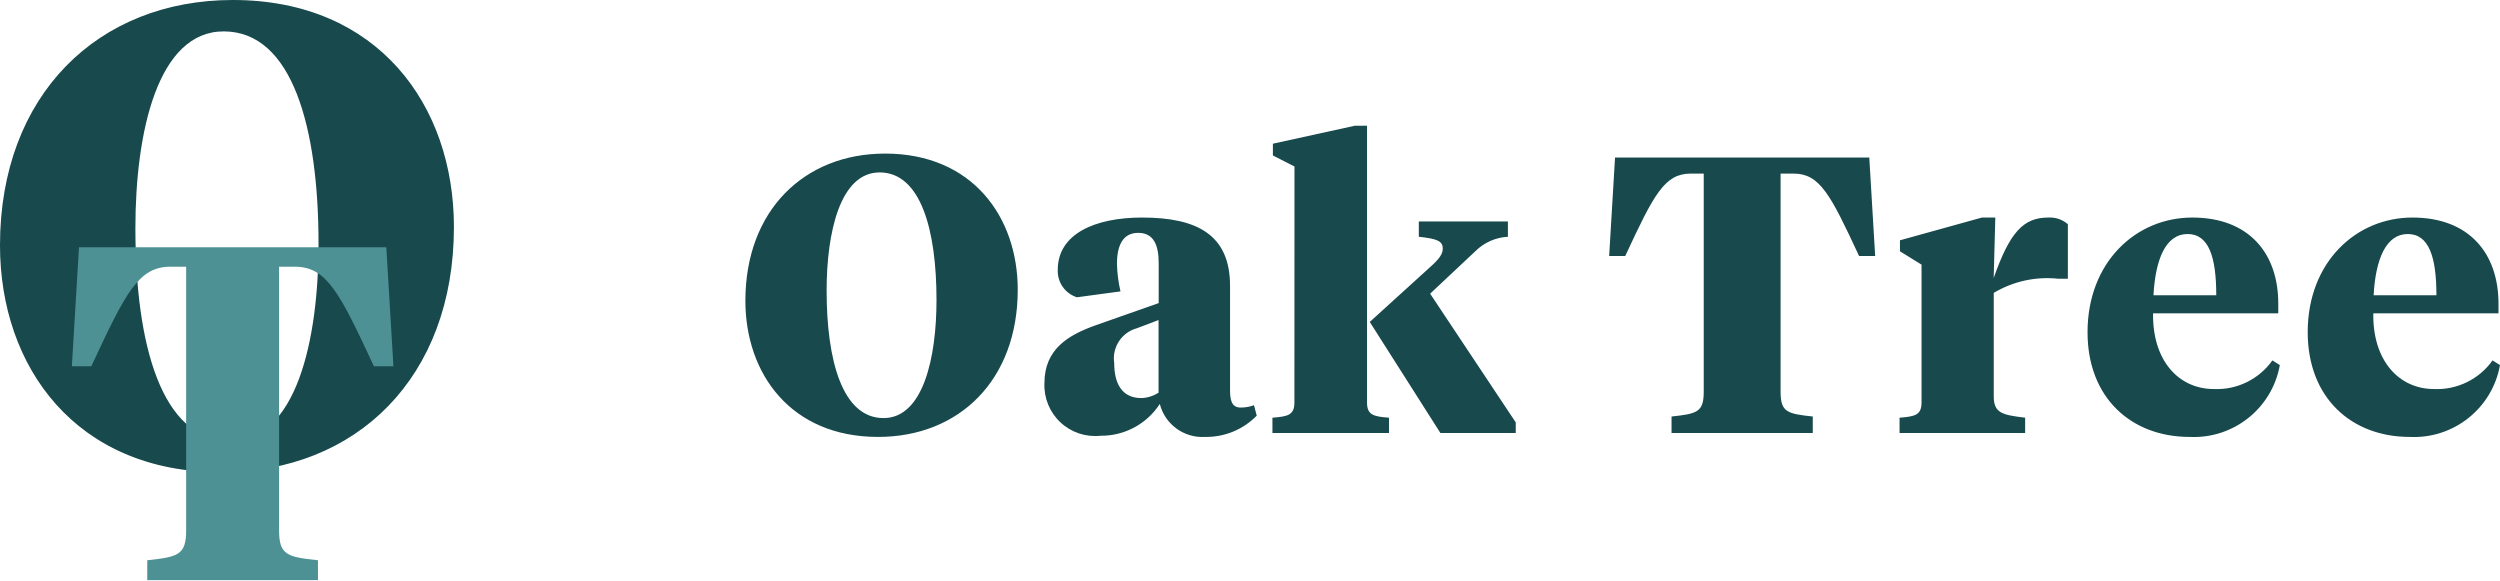
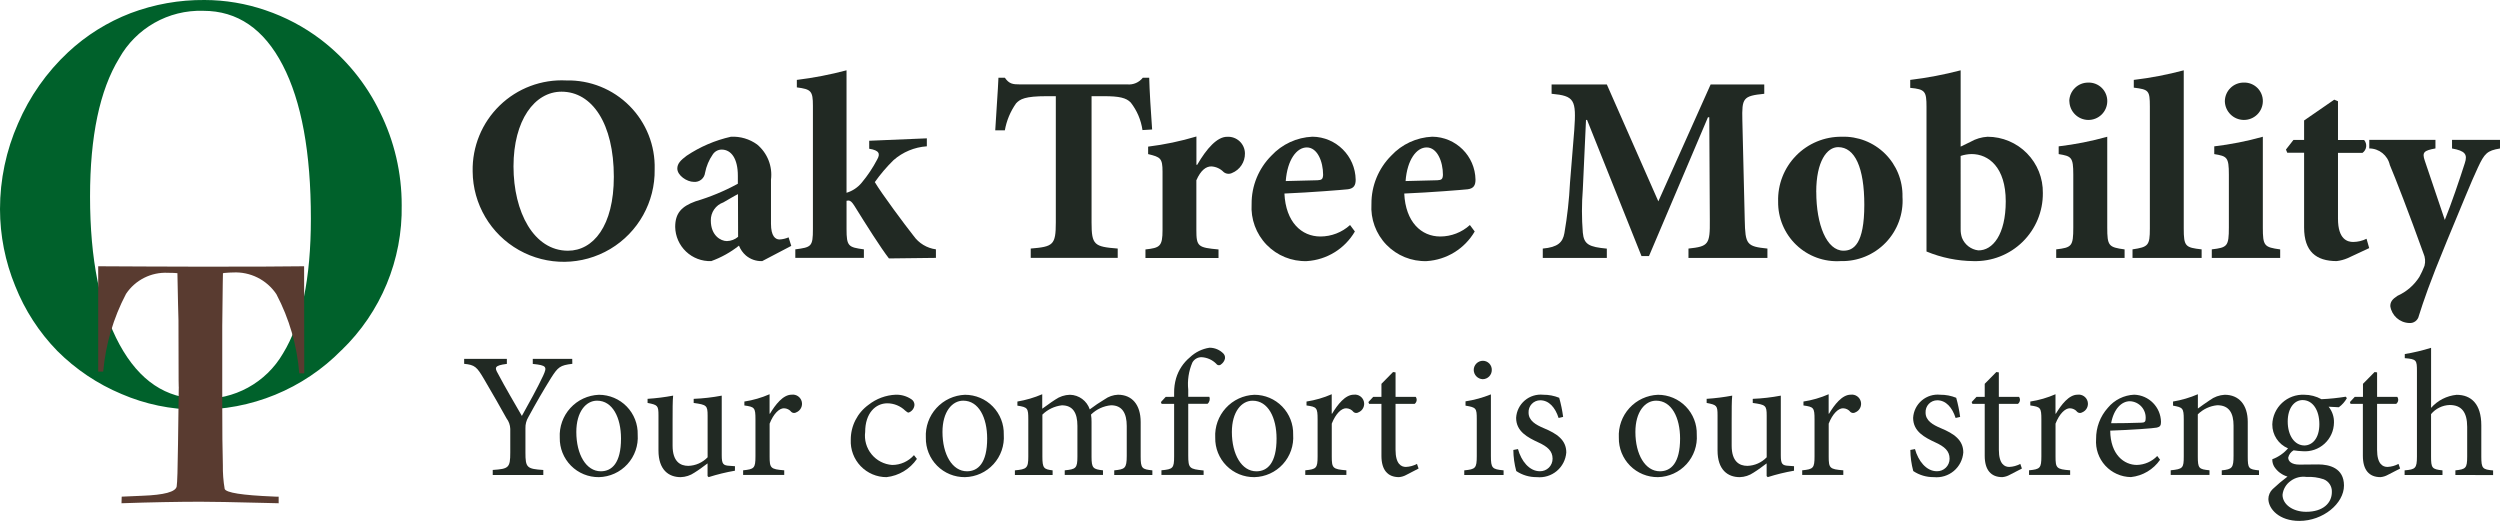
- <svg xmlns="http://www.w3.org/2000/svg" width="152.888" height="35.48" viewBox="0 0 152.888 35.48">
-   <g id="Group_286" data-name="Group 286" transform="translate(-91.04 -22.52)">
-     <path id="Path_265" data-name="Path 265" d="M9.072-.912c-2.52,0-3.48-3.528-3.48-7.8,0-3.528.816-7.224,3.24-7.224,2.52,0,3.48,3.528,3.48,7.8C12.312-4.608,11.5-.912,9.072-.912ZM8.736.24c4.968,0,8.544-3.48,8.544-9,0-4.464-2.784-8.328-8.112-8.328-4.944,0-8.544,3.48-8.544,9C.624-3.624,3.408.24,8.736.24Zm16.1-2.376c-1.2,0-1.656-.912-1.656-2.136a1.913,1.913,0,0,1,1.392-2.136l1.32-.5v4.44A2.024,2.024,0,0,1,24.84-2.136ZM30.264-9c0-3.12-2.016-4.176-5.376-4.176-2.9,0-5.16,1.008-5.16,3.192A1.683,1.683,0,0,0,20.9-8.3l2.664-.36a8.267,8.267,0,0,1-.216-1.68c0-1.128.36-1.9,1.3-1.9S25.9-11.5,25.9-10.392v2.448L22.08-6.6c-1.7.6-3.168,1.464-3.168,3.552A3.1,3.1,0,0,0,22.344.168a4.266,4.266,0,0,0,3.624-1.944A2.686,2.686,0,0,0,28.728.24a4.314,4.314,0,0,0,3.168-1.3L31.728-1.7a2.262,2.262,0,0,1-.816.144c-.576,0-.648-.5-.648-1.08Zm8.544,2.208L43.128,0h4.608V-.648L42.5-8.52l2.76-2.592A3.045,3.045,0,0,1,47.256-12v-.936H41.808V-12c1.128.12,1.464.264,1.464.72,0,.312-.168.6-.792,1.152ZM34.2-1.872c0,.768-.384.864-1.344.936V0h7.128V-.936c-.96-.072-1.344-.168-1.344-.936v-16.92H37.9l-5.016,1.1v.72l1.32.672ZM53.808-16.848l-.36,6.024h.984c1.752-3.768,2.4-5.04,4.008-5.04h.792V-2.52c0,1.248-.408,1.344-1.968,1.512V0H65.9V-1.008c-1.56-.168-1.968-.264-1.968-1.512V-15.864h.792c1.608,0,2.256,1.272,4.008,5.04h.984l-.36-6.024Zm23.16,8.28a6.349,6.349,0,0,1,3.96-.864H81.5v-3.336a1.67,1.67,0,0,0-1.2-.408c-1.512,0-2.352.888-3.336,3.7l.1-3.7h-.816l-5.016,1.392v.672l1.32.816v8.424c0,.768-.384.864-1.344.936V0h7.68V-.936c-1.368-.168-1.92-.264-1.92-1.3Zm12.144-4.608c-3.456,0-6.408,2.736-6.408,7.008C82.7-2.136,85.392.24,88.944.24a5.342,5.342,0,0,0,5.52-4.392l-.456-.288a4.163,4.163,0,0,1-3.576,1.752c-2.184,0-3.768-1.776-3.72-4.632h7.656v-.6C94.368-10.968,92.592-13.176,89.112-13.176Zm-.288,1.008c1.3,0,1.752,1.416,1.752,3.744h-3.84C86.856-10.656,87.5-12.168,88.824-12.168Zm13.752-1.008c-3.456,0-6.408,2.736-6.408,7.008,0,4.032,2.688,6.408,6.24,6.408a5.342,5.342,0,0,0,5.52-4.392l-.456-.288A4.163,4.163,0,0,1,103.9-2.688c-2.184,0-3.768-1.776-3.72-4.632h7.656v-.6C107.832-10.968,106.056-13.176,102.576-13.176Zm-.288,1.008c1.3,0,1.752,1.416,1.752,3.744H100.2C100.32-10.656,100.968-12.168,102.288-12.168Z" transform="translate(136 49)" fill="#17494d" />
-     <path id="Path_266" data-name="Path 266" d="M15.12-1.52c-4.2,0-5.8-5.88-5.8-13,0-5.88,1.36-12.04,5.4-12.04,4.2,0,5.8,5.88,5.8,13C20.52-7.68,19.16-1.52,15.12-1.52ZM14.56.4c8.28,0,14.24-5.8,14.24-15,0-7.44-4.64-13.88-13.52-13.88-8.24,0-14.24,5.8-14.24,15C1.04-6.04,5.68.4,14.56.4Z" transform="translate(90 51)" fill="#17494d" />
-     <path id="Path_267" data-name="Path 267" d="M.87-20.358.435-13.079H1.624c2.117-4.553,2.9-6.09,4.843-6.09h.957V-3.045c0,1.508-.493,1.624-2.378,1.827V0h10.44V-1.218c-1.885-.2-2.378-.319-2.378-1.827V-19.169h.957c1.943,0,2.726,1.537,4.843,6.09H20.1l-.435-7.279Z" transform="translate(95 58)" fill="#4e9195" />
+ <svg xmlns="http://www.w3.org/2000/svg" width="171.081" height="35.648" viewBox="0 0 171.081 35.648">
+   <g id="Group_1050" data-name="Group 1050" transform="translate(-552.509 -1268.721)">
+     <g id="Group_967" data-name="Group 967" transform="translate(552.509 1268.721)">
+       <path id="Path_836" data-name="Path 836" d="M19.348,4.46q1.929,3.714,1.926,10.508,0,6.112-1.905,9.216a6.229,6.229,0,0,1-5.672,3.1q-3.494,0-5.513-3.7T6.162,13.452Q6.162,7.26,8.149,4A6.359,6.359,0,0,1,13.909.74q3.511,0,5.439,3.72m4.03,19.5a13.454,13.454,0,0,0,4.111-9.922,14.247,14.247,0,0,0-1.483-6.356A13.78,13.78,0,0,0,21.946,2.7a13.355,13.355,0,0,0-3.779-2A12.935,12.935,0,0,0,14,0,14,14,0,0,0,8.938.9a13.251,13.251,0,0,0-4.273,2.67A14.489,14.489,0,0,0,1.233,8.454,14.536,14.536,0,0,0,0,14.307a13.9,13.9,0,0,0,1.043,5.27,13.5,13.5,0,0,0,2.875,4.435,13.676,13.676,0,0,0,4.4,2.952,13.055,13.055,0,0,0,5.126,1.066,13.6,13.6,0,0,0,9.932-4.073" transform="translate(0 0)" fill="#00612b" />
+       <path id="Path_837" data-name="Path 837" d="M19.785,65.558c1.01-.034,1.97-.062,2.874-.078s1.746-.027,2.508-.027q1.2,0,4.3.079c.468.008.825.017,1.072.026v-.449c-.086,0-.217,0-.394-.013-2.1-.086-3.2-.26-3.3-.519a8.822,8.822,0,0,1-.124-1.628q-.043-1.406-.042-4.225V53.438q0-.8.034-2.9c0-.317.006-.553.014-.719L26.8,49.8c.272-.024.475-.035.611-.035a3.361,3.361,0,0,1,2.972,1.485,13.959,13.959,0,0,1,1.566,5.415h.343l-.011-7.325q-1.286.016-2.768.022t-4.342.006q-1.445,0-3.771-.012t-3.21-.016v7.208h.343a14.08,14.08,0,0,1,1.56-5.316,3.25,3.25,0,0,1,2.874-1.444c.173,0,.307,0,.392.007s.171.01.252.018c.007.686.022,1.378.042,2.083s.03,1.079.03,1.126c0,9.628.076-.429-.031,8.473q-.03,2.537-.091,2.913-.106.556-2.354.637c-.591.026-1.059.044-1.409.061Z" transform="translate(-11.47 -31.119)" fill="#593b30" />
+     </g>
+     <g id="Group_966" data-name="Group 966" transform="translate(584.854 1273.532)">
+       <path id="Path_838" data-name="Path 838" d="M100.031,11.959a6.228,6.228,0,1,1-12.455.146,6.1,6.1,0,0,1,6.41-6.227,5.913,5.913,0,0,1,6.045,6.081m-9.66-.2c0,3.123,1.388,5.771,3.725,5.771,1.735,0,3.141-1.7,3.141-5.058,0-3.634-1.479-5.825-3.579-5.825-1.844,0-3.287,1.954-3.287,5.113" transform="translate(-87.576 -5.184)" fill="#212923" />
+       <path id="Path_839" data-name="Path 839" d="M131.058,24.821a1.629,1.629,0,0,1-1.114-.383,1.707,1.707,0,0,1-.475-.676,6.678,6.678,0,0,1-1.9,1.059,2.382,2.382,0,0,1-2.465-2.337c0-.95.438-1.406,1.388-1.753a14.8,14.8,0,0,0,2.9-1.205v-.548c0-1.15-.438-1.789-1.114-1.789a.733.733,0,0,0-.6.329,3.293,3.293,0,0,0-.53,1.26.709.709,0,0,1-.767.621c-.475,0-1.132-.438-1.132-.913,0-.328.219-.566.639-.876a9,9,0,0,1,3.031-1.3,2.819,2.819,0,0,1,1.79.529,2.694,2.694,0,0,1,.95,2.411v3.013c0,.84.292,1.078.584,1.078a1.814,1.814,0,0,0,.621-.146l.183.584ZM129.4,20.237c-.329.164-.639.365-1,.566a1.286,1.286,0,0,0-.858,1.242c0,1.023.676,1.406,1.1,1.406a1.232,1.232,0,0,0,.767-.292Z" transform="translate(-111.244 -11.764)" fill="#212923" />
+       <path id="Path_840" data-name="Path 840" d="M153.764,16.873c-.53-.676-1.57-2.319-2.374-3.616-.164-.256-.274-.347-.4-.347a.484.484,0,0,0-.128.018v1.936c0,1.187.128,1.242,1.187,1.388v.584h-4.693v-.584c1.1-.146,1.205-.182,1.205-1.388V6.428c0-1.022-.128-1.132-1.1-1.26V4.656a25.2,25.2,0,0,0,3.4-.657v8.382a2.149,2.149,0,0,0,1.041-.694,8.882,8.882,0,0,0,1.059-1.589c.219-.384.146-.621-.548-.731V8.82l3.944-.165V9.2a3.853,3.853,0,0,0-2.283.95,11.076,11.076,0,0,0-1.278,1.5c.475.8,2.082,2.958,2.648,3.67a2.235,2.235,0,0,0,1.534.931v.584Z" transform="translate(-125.276 -3.999)" fill="#212923" />
+       <path id="Path_841" data-name="Path 841" d="M194.468,8.962a3.966,3.966,0,0,0-.8-1.881c-.31-.328-.785-.438-1.844-.438h-.84v8.638c0,1.552.183,1.662,1.79,1.789v.639h-5.953V17.07c1.534-.128,1.717-.237,1.717-1.789V6.643h-.621c-1.5,0-1.826.2-2.1.493a4.583,4.583,0,0,0-.767,1.844h-.657c.073-1.333.182-2.666.219-3.6h.438c.292.42.53.457,1.041.457h7.341a1.206,1.206,0,0,0,1.059-.457h.438c.018.767.11,2.374.2,3.543Z" transform="translate(-148.631 -4.872)" fill="#212923" />
+       <path id="Path_842" data-name="Path 842" d="M215.768,18.2c.657-1.132,1.37-1.918,2.045-1.918a1.15,1.15,0,0,1,1.223,1.132,1.423,1.423,0,0,1-.895,1.351.536.536,0,0,1-.566-.073,1.258,1.258,0,0,0-.84-.383c-.347,0-.712.237-1.023.949v3.4c0,1.132.11,1.206,1.516,1.333v.584h-5v-.584c.986-.11,1.169-.2,1.169-1.333V18.671c0-.931-.146-1-.986-1.205v-.511a20.165,20.165,0,0,0,3.305-.694V18.2Z" transform="translate(-166.187 -11.732)" fill="#212923" />
+       <path id="Path_843" data-name="Path 843" d="M238.971,22.793a4.1,4.1,0,0,1-3.287,2.027,3.674,3.674,0,0,1-3.78-3.908,4.627,4.627,0,0,1,1.351-3.305,4.075,4.075,0,0,1,2.812-1.3,2.989,2.989,0,0,1,2.958,2.94c0,.365-.109.6-.53.657-.329.037-2.557.219-4.346.292.091,1.954,1.169,2.94,2.465,2.94a3.026,3.026,0,0,0,2.027-.785Zm-4.73-3.451,2.173-.055c.274-.018.365-.055.383-.365,0-.931-.4-1.881-1.114-1.881-.694,0-1.333.84-1.443,2.3" transform="translate(-178.598 -11.763)" fill="#212923" />
+       <path id="Path_844" data-name="Path 844" d="M261.172,22.793a4.1,4.1,0,0,1-3.287,2.027,3.674,3.674,0,0,1-3.78-3.908,4.627,4.627,0,0,1,1.351-3.305,4.075,4.075,0,0,1,2.812-1.3,2.989,2.989,0,0,1,2.958,2.94c0,.365-.109.6-.53.657-.329.037-2.557.219-4.346.292.091,1.954,1.169,2.94,2.465,2.94a3.026,3.026,0,0,0,2.027-.785Zm-4.73-3.451,2.173-.055c.274-.018.365-.055.383-.365,0-.931-.4-1.881-1.114-1.881-.694,0-1.333.84-1.443,2.3" transform="translate(-192.599 -11.763)" fill="#212923" />
+       <path id="Path_845" data-name="Path 845" d="M295.819,18.489V17.85c1.369-.146,1.479-.274,1.461-1.954l-.037-7.031h-.091l-4.036,9.5h-.511L288.88,9.048h-.073l-.219,4.766a18.658,18.658,0,0,0,0,2.94c.073.822.438.986,1.644,1.1v.639h-4.383V17.85c1.023-.091,1.37-.42,1.48-1.059a28.648,28.648,0,0,0,.383-3.451l.292-3.6c.146-2.082.018-2.337-1.552-2.483V6.619h3.78l3.525,8,3.579-8h3.67v.639c-1.461.146-1.534.292-1.5,1.808l.164,6.83c.037,1.68.128,1.808,1.552,1.954v.639Z" transform="translate(-212.618 -5.651)" fill="#212923" />
+       <path id="Path_846" data-name="Path 846" d="M337.968,20.42a4.133,4.133,0,0,1-4.236,4.4,4.02,4.02,0,0,1-4.274-4.072,4.309,4.309,0,0,1,4.346-4.438,4.026,4.026,0,0,1,4.164,4.109m-5.9-.329c0,2.246.712,4.018,1.863,4.018.694,0,1.424-.457,1.424-3.141,0-2.538-.639-3.945-1.79-3.945-.767,0-1.5.968-1.5,3.068" transform="translate(-240.121 -11.764)" fill="#212923" />
+       <path id="Path_847" data-name="Path 847" d="M358.06,8.893a2.657,2.657,0,0,1,1.169-.347,3.791,3.791,0,0,1,3.78,3.853,4.617,4.617,0,0,1-4.748,4.657,8.619,8.619,0,0,1-3.214-.657V6.5c0-1.059-.091-1.205-1.114-1.3V4.656A25.921,25.921,0,0,0,357.384,4V9.222Zm-.676,5.971a1.747,1.747,0,0,0,.091.6,1.383,1.383,0,0,0,1.114.858c.986.018,1.881-1.078,1.881-3.36,0-2.319-1.169-3.232-2.338-3.232a2.586,2.586,0,0,0-.749.128Z" transform="translate(-255.557 -3.999)" fill="#212923" />
+       <path id="Path_848" data-name="Path 848" d="M380.979,18.272v-.584c1.06-.128,1.169-.2,1.169-1.5V12.574c0-1.205-.128-1.26-1-1.406v-.53a21.827,21.827,0,0,0,3.324-.657V16.19c0,1.26.092,1.351,1.187,1.5v.584Zm.895-10.719a1.286,1.286,0,0,1,1.3-1.278,1.263,1.263,0,0,1,1.3,1.278,1.29,1.29,0,0,1-1.315,1.278,1.307,1.307,0,0,1-1.278-1.278" transform="translate(-272.613 -5.434)" fill="#212923" />
+       <path id="Path_849" data-name="Path 849" d="M395.121,16.837v-.584c1.077-.164,1.187-.256,1.187-1.425V6.464c0-1.1-.091-1.15-1.1-1.278v-.53A24.484,24.484,0,0,0,398.627,4V14.828c0,1.224.11,1.3,1.224,1.425v.584Z" transform="translate(-281.533 -3.999)" fill="#212923" />
+       <path id="Path_850" data-name="Path 850" d="M409.806,18.272v-.584c1.059-.128,1.169-.2,1.169-1.5V12.574c0-1.205-.128-1.26-1-1.406v-.53a21.847,21.847,0,0,0,3.324-.657V16.19c0,1.26.091,1.351,1.187,1.5v.584ZM410.7,7.552A1.286,1.286,0,0,1,412,6.274a1.263,1.263,0,0,1,1.3,1.278,1.29,1.29,0,0,1-1.315,1.278A1.306,1.306,0,0,1,410.7,7.552" transform="translate(-290.793 -5.434)" fill="#212923" />
+       <path id="Path_851" data-name="Path 851" d="M427.77,20.285a2.687,2.687,0,0,1-.749.2c-1.406,0-2.228-.657-2.228-2.3V13.072h-1.151l-.091-.219.511-.657h.731V10.862l2.063-1.424.256.109V12.2h1.79a.6.6,0,0,1-.11.877h-1.68v4.51c0,1.425.658,1.589,1.041,1.589a2.093,2.093,0,0,0,.913-.219l.182.639Z" transform="translate(-299.463 -7.429)" fill="#212923" />
+       <path id="Path_852" data-name="Path 852" d="M447.926,17.488c-.876.146-1.059.329-1.516,1.315-.457.968-1.059,2.483-2.119,5.022-1.223,2.958-1.589,4.09-1.917,5.113a.618.618,0,0,1-.675.493,1.357,1.357,0,0,1-1.279-1.15c0-.292.128-.475.493-.712a3.422,3.422,0,0,0,1.5-1.3,6.037,6.037,0,0,0,.347-.749,1.274,1.274,0,0,0-.073-.858c-.95-2.648-1.954-5.241-2.3-6.045a1.445,1.445,0,0,0-1.406-1.132V16.9h4.529v.584c-.785.146-.931.256-.73.84l1.37,4.054c.42-1.023,1.041-2.849,1.37-3.89.2-.6.018-.84-.876-1V16.9h3.287Z" transform="translate(-309.191 -12.138)" fill="#212923" />
+     </g>
+     <g id="Group_965" data-name="Group 965" transform="translate(584.271 1292.517)">
+       <path id="Path_853" data-name="Path 853" d="M93.4,71.337c-.844.1-.978.22-1.456.966-.55.893-.966,1.6-1.553,2.679a1.4,1.4,0,0,0-.2.77v1.664c0,1.028.1,1.113,1.223,1.186v.343H87.953V78.6c1.089-.073,1.2-.147,1.2-1.186V75.79a1.252,1.252,0,0,0-.257-.722c-.428-.759-.868-1.553-1.541-2.691-.489-.832-.624-.966-1.358-1.04V71h2.923v.342c-.869.11-.844.257-.612.661.514.978,1.113,1.981,1.639,2.9.452-.807,1.113-2.006,1.456-2.752.281-.612.245-.71-.71-.807V71h2.7Z" transform="translate(-85.996 -70.236)" fill="#212923" />
+       <path id="Path_854" data-name="Path 854" d="M109.047,80.379a2.721,2.721,0,0,1-2.654,2.911,2.649,2.649,0,0,1-2.679-2.7,2.788,2.788,0,0,1,2.679-2.936,2.653,2.653,0,0,1,2.654,2.728m-4.2-.184c0,1.541.673,2.691,1.676,2.691.758,0,1.382-.563,1.382-2.239,0-1.431-.575-2.593-1.639-2.593-.758,0-1.419.758-1.419,2.14" transform="translate(-97.17 -74.434)" fill="#212923" />
+       <path id="Path_855" data-name="Path 855" d="M125.956,82.954a13.7,13.7,0,0,0-1.8.44l-.073-.073v-.868c-.281.208-.562.428-.9.636a1.747,1.747,0,0,1-.942.306c-.82,0-1.517-.5-1.517-1.822v-2.4c0-.673-.049-.722-.746-.856v-.281a14.527,14.527,0,0,0,1.749-.22c-.037.379-.037.954-.037,1.786v1.639c0,1.089.526,1.382,1.076,1.382a1.9,1.9,0,0,0,1.321-.587v-2.85c0-.7-.074-.746-.954-.868v-.281a13.01,13.01,0,0,0,1.92-.22V81.9c0,.612.1.7.563.721l.342.025Z" transform="translate(-107.425 -74.539)" fill="#212923" />
+       <path id="Path_856" data-name="Path 856" d="M139.529,78.884c.367-.612.893-1.3,1.48-1.3a.631.631,0,0,1,.318,1.211.284.284,0,0,1-.33-.024.658.658,0,0,0-.514-.257c-.318,0-.71.367-.978,1.052v2.239c0,.807.061.881,1,.954v.318h-2.813v-.318c.758-.074.844-.147.844-.954V79.276c0-.807-.061-.856-.759-.954v-.269a6.911,6.911,0,0,0,1.725-.5v1.333Z" transform="translate(-118.6 -74.371)" fill="#212923" />
+       <path id="Path_857" data-name="Path 857" d="M162.16,82.042a2.91,2.91,0,0,1-2.079,1.248,2.445,2.445,0,0,1-2.447-2.556,2.94,2.94,0,0,1,1.223-2.4,3.236,3.236,0,0,1,1.847-.685,1.828,1.828,0,0,1,1.089.318.451.451,0,0,1,.2.379.6.6,0,0,1-.4.526c-.061,0-.122-.037-.233-.135a1.773,1.773,0,0,0-1.223-.5c-.807,0-1.517.673-1.517,1.957a2.008,2.008,0,0,0,1.847,2.263,1.987,1.987,0,0,0,1.492-.673Z" transform="translate(-131.176 -74.434)" fill="#212923" />
+       <path id="Path_858" data-name="Path 858" d="M176.877,80.379a2.721,2.721,0,0,1-2.654,2.911,2.649,2.649,0,0,1-2.679-2.7,2.788,2.788,0,0,1,2.679-2.936,2.653,2.653,0,0,1,2.654,2.728m-4.195-.184c0,1.541.673,2.691,1.676,2.691.758,0,1.382-.563,1.382-2.239,0-1.431-.575-2.593-1.639-2.593-.759,0-1.419.758-1.419,2.14" transform="translate(-139.948 -74.434)" fill="#212923" />
+       <path id="Path_859" data-name="Path 859" d="M194.837,83.08v-.318c.722-.074.856-.122.856-.991V79.728c0-.868-.306-1.419-1.076-1.419a2.252,2.252,0,0,0-1.37.636,2.868,2.868,0,0,1,.037.513v2.385c0,.771.11.844.783.917v.318h-2.618v-.318c.758-.074.868-.134.868-.942v-2.1c0-.9-.318-1.406-1.064-1.406a2.275,2.275,0,0,0-1.333.636V81.82c0,.8.1.868.7.942v.318h-2.581v-.318c.807-.074.917-.147.917-.942V79.288c0-.783-.037-.844-.746-.954v-.281a7.452,7.452,0,0,0,1.7-.5v.991c.257-.171.526-.391.893-.624a1.818,1.818,0,0,1,1-.33,1.46,1.46,0,0,1,1.358,1,11.534,11.534,0,0,1,1.015-.685,1.688,1.688,0,0,1,.917-.318c.954,0,1.553.673,1.553,1.871V81.82c0,.82.1.868.8.942v.318Z" transform="translate(-150.349 -74.371)" fill="#212923" />
+       <path id="Path_860" data-name="Path 860" d="M216,72.3v-.269a3.443,3.443,0,0,1,.134-1,2.953,2.953,0,0,1,.942-1.431,2.492,2.492,0,0,1,1.346-.66,1.322,1.322,0,0,1,.966.416.4.4,0,0,1,.061.428.7.7,0,0,1-.233.294.216.216,0,0,1-.33-.037,1.532,1.532,0,0,0-.991-.452.707.707,0,0,0-.648.367,3.741,3.741,0,0,0-.281,1.859V72.3h1.443a.423.423,0,0,1-.122.477h-1.321V76.3c0,.905.086.942,1.052,1.04v.306h-2.886v-.318c.783-.073.868-.134.868-.942V72.781h-.856l-.049-.122.33-.355Z" transform="translate(-167.414 -68.941)" fill="#212923" />
+       <path id="Path_861" data-name="Path 861" d="M230.494,80.379a2.721,2.721,0,0,1-2.654,2.911,2.649,2.649,0,0,1-2.679-2.7,2.788,2.788,0,0,1,2.679-2.936,2.653,2.653,0,0,1,2.654,2.728M226.3,80.2c0,1.541.673,2.691,1.676,2.691.758,0,1.382-.563,1.382-2.239,0-1.431-.575-2.593-1.639-2.593-.758,0-1.419.758-1.419,2.14" transform="translate(-173.762 -74.434)" fill="#212923" />
+       <path id="Path_862" data-name="Path 862" d="M243.688,78.884c.367-.612.893-1.3,1.48-1.3a.631.631,0,0,1,.318,1.211.284.284,0,0,1-.33-.024.658.658,0,0,0-.514-.257c-.318,0-.709.367-.978,1.052v2.239c0,.807.061.881,1,.954v.318h-2.813v-.318c.758-.074.844-.147.844-.954V79.276c0-.807-.061-.856-.759-.954v-.269a6.912,6.912,0,0,0,1.725-.5v1.333Z" transform="translate(-184.29 -74.371)" fill="#212923" />
+       <path id="Path_863" data-name="Path 863" d="M256.149,80.478a1.24,1.24,0,0,1-.514.159c-.77,0-1.2-.489-1.2-1.455V75.622h-.844l-.049-.122.33-.355h.563v-.893l.795-.807.171.024v1.676h1.382a.348.348,0,0,1-.073.477H255.4v3.143c0,.991.4,1.174.709,1.174a1.748,1.748,0,0,0,.758-.208l.11.318Z" transform="translate(-191.662 -71.782)" fill="#212923" />
+       <path id="Path_864" data-name="Path 864" d="M271.3,79.175v-.318c.77-.073.856-.147.856-.978v-2.52c0-.758-.037-.807-.77-.93v-.294a7.714,7.714,0,0,0,1.737-.477v4.22c0,.832.086.905.868.978v.318Zm.648-7.18a.629.629,0,0,1,.624-.636.612.612,0,0,1,.612.636.627.627,0,0,1-.624.624.641.641,0,0,1-.612-.624" transform="translate(-202.859 -70.466)" fill="#212923" />
+       <path id="Path_865" data-name="Path 865" d="M283.5,79.241c-.232-.722-.66-1.211-1.26-1.211a.8.8,0,0,0-.795.844c0,.55.489.831,1.04,1.064.917.379,1.541.819,1.541,1.663a1.835,1.835,0,0,1-2.018,1.688,2.454,2.454,0,0,1-1.406-.416,5.75,5.75,0,0,1-.2-1.443l.318-.061c.22.807.77,1.517,1.5,1.517a.853.853,0,0,0,.868-.856c0-.538-.355-.832-.966-1.113-.734-.342-1.529-.746-1.529-1.688a1.685,1.685,0,0,1,1.859-1.578,2.847,2.847,0,0,1,1.089.208,9.2,9.2,0,0,1,.269,1.309Z" transform="translate(-208.603 -74.434)" fill="#212923" />
+       <path id="Path_866" data-name="Path 866" d="M305.277,80.379a2.721,2.721,0,0,1-2.654,2.911,2.649,2.649,0,0,1-2.679-2.7,2.788,2.788,0,0,1,2.679-2.936,2.653,2.653,0,0,1,2.654,2.728m-4.2-.184c0,1.541.673,2.691,1.676,2.691.758,0,1.382-.563,1.382-2.239,0-1.431-.575-2.593-1.639-2.593-.759,0-1.419.758-1.419,2.14" transform="translate(-220.925 -74.434)" fill="#212923" />
+       <path id="Path_867" data-name="Path 867" d="M322.187,82.954a13.707,13.707,0,0,0-1.8.44l-.074-.073v-.868c-.281.208-.562.428-.9.636a1.747,1.747,0,0,1-.942.306c-.819,0-1.517-.5-1.517-1.822v-2.4c0-.673-.049-.722-.746-.856v-.281a14.526,14.526,0,0,0,1.749-.22c-.037.379-.037.954-.037,1.786v1.639c0,1.089.526,1.382,1.076,1.382a1.9,1.9,0,0,0,1.321-.587v-2.85c0-.7-.073-.746-.954-.868v-.281a13.007,13.007,0,0,0,1.92-.22V81.9c0,.612.1.7.563.721l.342.025Z" transform="translate(-231.18 -74.539)" fill="#212923" />
+       <path id="Path_868" data-name="Path 868" d="M335.758,78.884c.367-.612.893-1.3,1.48-1.3a.631.631,0,0,1,.318,1.211.284.284,0,0,1-.33-.024.658.658,0,0,0-.514-.257c-.318,0-.71.367-.978,1.052v2.239c0,.807.061.881,1,.954v.318h-2.813v-.318c.758-.074.844-.147.844-.954V79.276c0-.807-.061-.856-.758-.954v-.269a6.912,6.912,0,0,0,1.724-.5v1.333Z" transform="translate(-242.354 -74.371)" fill="#212923" />
+       <path id="Path_869" data-name="Path 869" d="M357.057,79.241c-.232-.722-.66-1.211-1.26-1.211a.8.8,0,0,0-.795.844c0,.55.489.831,1.04,1.064.917.379,1.541.819,1.541,1.663a1.835,1.835,0,0,1-2.018,1.688,2.454,2.454,0,0,1-1.406-.416,5.75,5.75,0,0,1-.2-1.443l.318-.061c.22.807.77,1.517,1.5,1.517a.853.853,0,0,0,.868-.856c0-.538-.355-.832-.966-1.113-.734-.342-1.529-.746-1.529-1.688a1.685,1.685,0,0,1,1.859-1.578,2.847,2.847,0,0,1,1.089.208,9.214,9.214,0,0,1,.269,1.309Z" transform="translate(-254.992 -74.434)" fill="#212923" />
+       <path id="Path_870" data-name="Path 870" d="M367.926,80.478a1.24,1.24,0,0,1-.514.159c-.77,0-1.2-.489-1.2-1.455V75.622h-.844l-.049-.122.33-.355h.563v-.893l.795-.807.171.024v1.676h1.382a.348.348,0,0,1-.073.477H367.18v3.143c0,.991.4,1.174.709,1.174a1.748,1.748,0,0,0,.758-.208l.11.318Z" transform="translate(-262.155 -71.782)" fill="#212923" />
+       <path id="Path_871" data-name="Path 871" d="M377.788,78.884c.367-.612.893-1.3,1.48-1.3a.631.631,0,0,1,.318,1.211.284.284,0,0,1-.33-.024.658.658,0,0,0-.514-.257c-.318,0-.71.367-.978,1.052v2.239c0,.807.061.881,1,.954v.318h-2.813v-.318c.758-.074.844-.147.844-.954V79.276c0-.807-.061-.856-.758-.954v-.269a6.912,6.912,0,0,0,1.724-.5v1.333Z" transform="translate(-268.861 -74.371)" fill="#212923" />
+       <path id="Path_872" data-name="Path 872" d="M392.75,82.1a2.778,2.778,0,0,1-1.994,1.186,2.419,2.419,0,0,1-2.385-2.605,3.149,3.149,0,0,1,.807-2.14,2.483,2.483,0,0,1,1.8-.893,1.894,1.894,0,0,1,1.834,1.859c0,.245-.061.342-.281.392s-1.737.159-3.193.208c.012,1.664.967,2.348,1.823,2.348a2,2,0,0,0,1.394-.612Zm-3.351-2.5c.685,0,1.358-.012,2.067-.037.22,0,.294-.073.294-.245a1.122,1.122,0,0,0-1.076-1.223c-.563,0-1.1.514-1.284,1.5" transform="translate(-276.692 -74.434)" fill="#212923" />
+       <path id="Path_873" data-name="Path 873" d="M405.68,83.08v-.318c.722-.074.807-.171.807-1.015V79.7c0-.844-.294-1.394-1.113-1.394a2.191,2.191,0,0,0-1.333.623v2.875c0,.832.073.881.8.954v.318h-2.654v-.318c.832-.086.893-.147.893-.954V79.276c0-.783-.073-.82-.734-.942v-.281a7.341,7.341,0,0,0,1.7-.5v.979c.245-.184.514-.367.82-.575a1.877,1.877,0,0,1,1.015-.367c.966,0,1.578.673,1.578,1.859v2.361c0,.832.061.881.77.954v.318Z" transform="translate(-285.402 -74.371)" fill="#212923" />
+       <path id="Path_874" data-name="Path 874" d="M425.667,77.883a1.94,1.94,0,0,1-.551.624l-.7-.037a1.647,1.647,0,0,1,.367,1.089,1.986,1.986,0,0,1-2.141,1.957,5.15,5.15,0,0,1-.623-.061.768.768,0,0,0-.367.5c0,.244.22.477.771.477.44,0,.881-.012,1.284-.012.758,0,1.761.245,1.761,1.443,0,1.235-1.431,2.422-3.058,2.422-1.357,0-2.1-.8-2.116-1.492a.952.952,0,0,1,.294-.685,11.758,11.758,0,0,1,1.015-.856,1.628,1.628,0,0,1-.905-.673.918.918,0,0,1-.135-.513,2.632,2.632,0,0,0,1.076-.746,1.764,1.764,0,0,1-1.076-1.639,2.094,2.094,0,0,1,2.189-2.03,2.439,2.439,0,0,1,1.174.305,14.341,14.341,0,0,0,1.664-.171Zm-3.841,5.663a1.321,1.321,0,0,0-.563.954c0,.66.71,1.162,1.615,1.162,1.162,0,1.761-.6,1.761-1.358a.887.887,0,0,0-.563-.869,3.131,3.131,0,0,0-1.174-.159,1.463,1.463,0,0,0-1.076.269m-.208-4.061c0,.954.465,1.639,1.15,1.639.538-.013,1.015-.489,1.015-1.456s-.453-1.651-1.15-1.651c-.538,0-1.015.514-1.015,1.468" transform="translate(-296.826 -74.434)" fill="#212923" />
+       <path id="Path_875" data-name="Path 875" d="M438,80.478a1.24,1.24,0,0,1-.514.159c-.771,0-1.2-.489-1.2-1.455V75.622h-.844L435.4,75.5l.33-.355h.563v-.893l.795-.807.171.024v1.676h1.382a.348.348,0,0,1-.074.477h-1.309v3.143c0,.991.4,1.174.709,1.174a1.748,1.748,0,0,0,.758-.208l.11.318Z" transform="translate(-306.351 -71.782)" fill="#212923" />
+       <path id="Path_876" data-name="Path 876" d="M449.008,77.65v-.318c.709-.073.807-.147.807-.942V74.36c0-1-.379-1.5-1.2-1.5a1.726,1.726,0,0,0-1.272.624V76.39c0,.783.061.868.782.942v.318h-2.592v-.318c.734-.061.844-.134.844-.942V70.555c0-.77-.024-.832-.832-.9v-.281a13.377,13.377,0,0,0,1.8-.428v4.11a2.675,2.675,0,0,1,1.749-.893c.991,0,1.688.624,1.688,2.092v2.14c0,.807.086.88.807.942v.318Z" transform="translate(-312.742 -68.941)" fill="#212923" />
+     </g>
  </g>
</svg>
